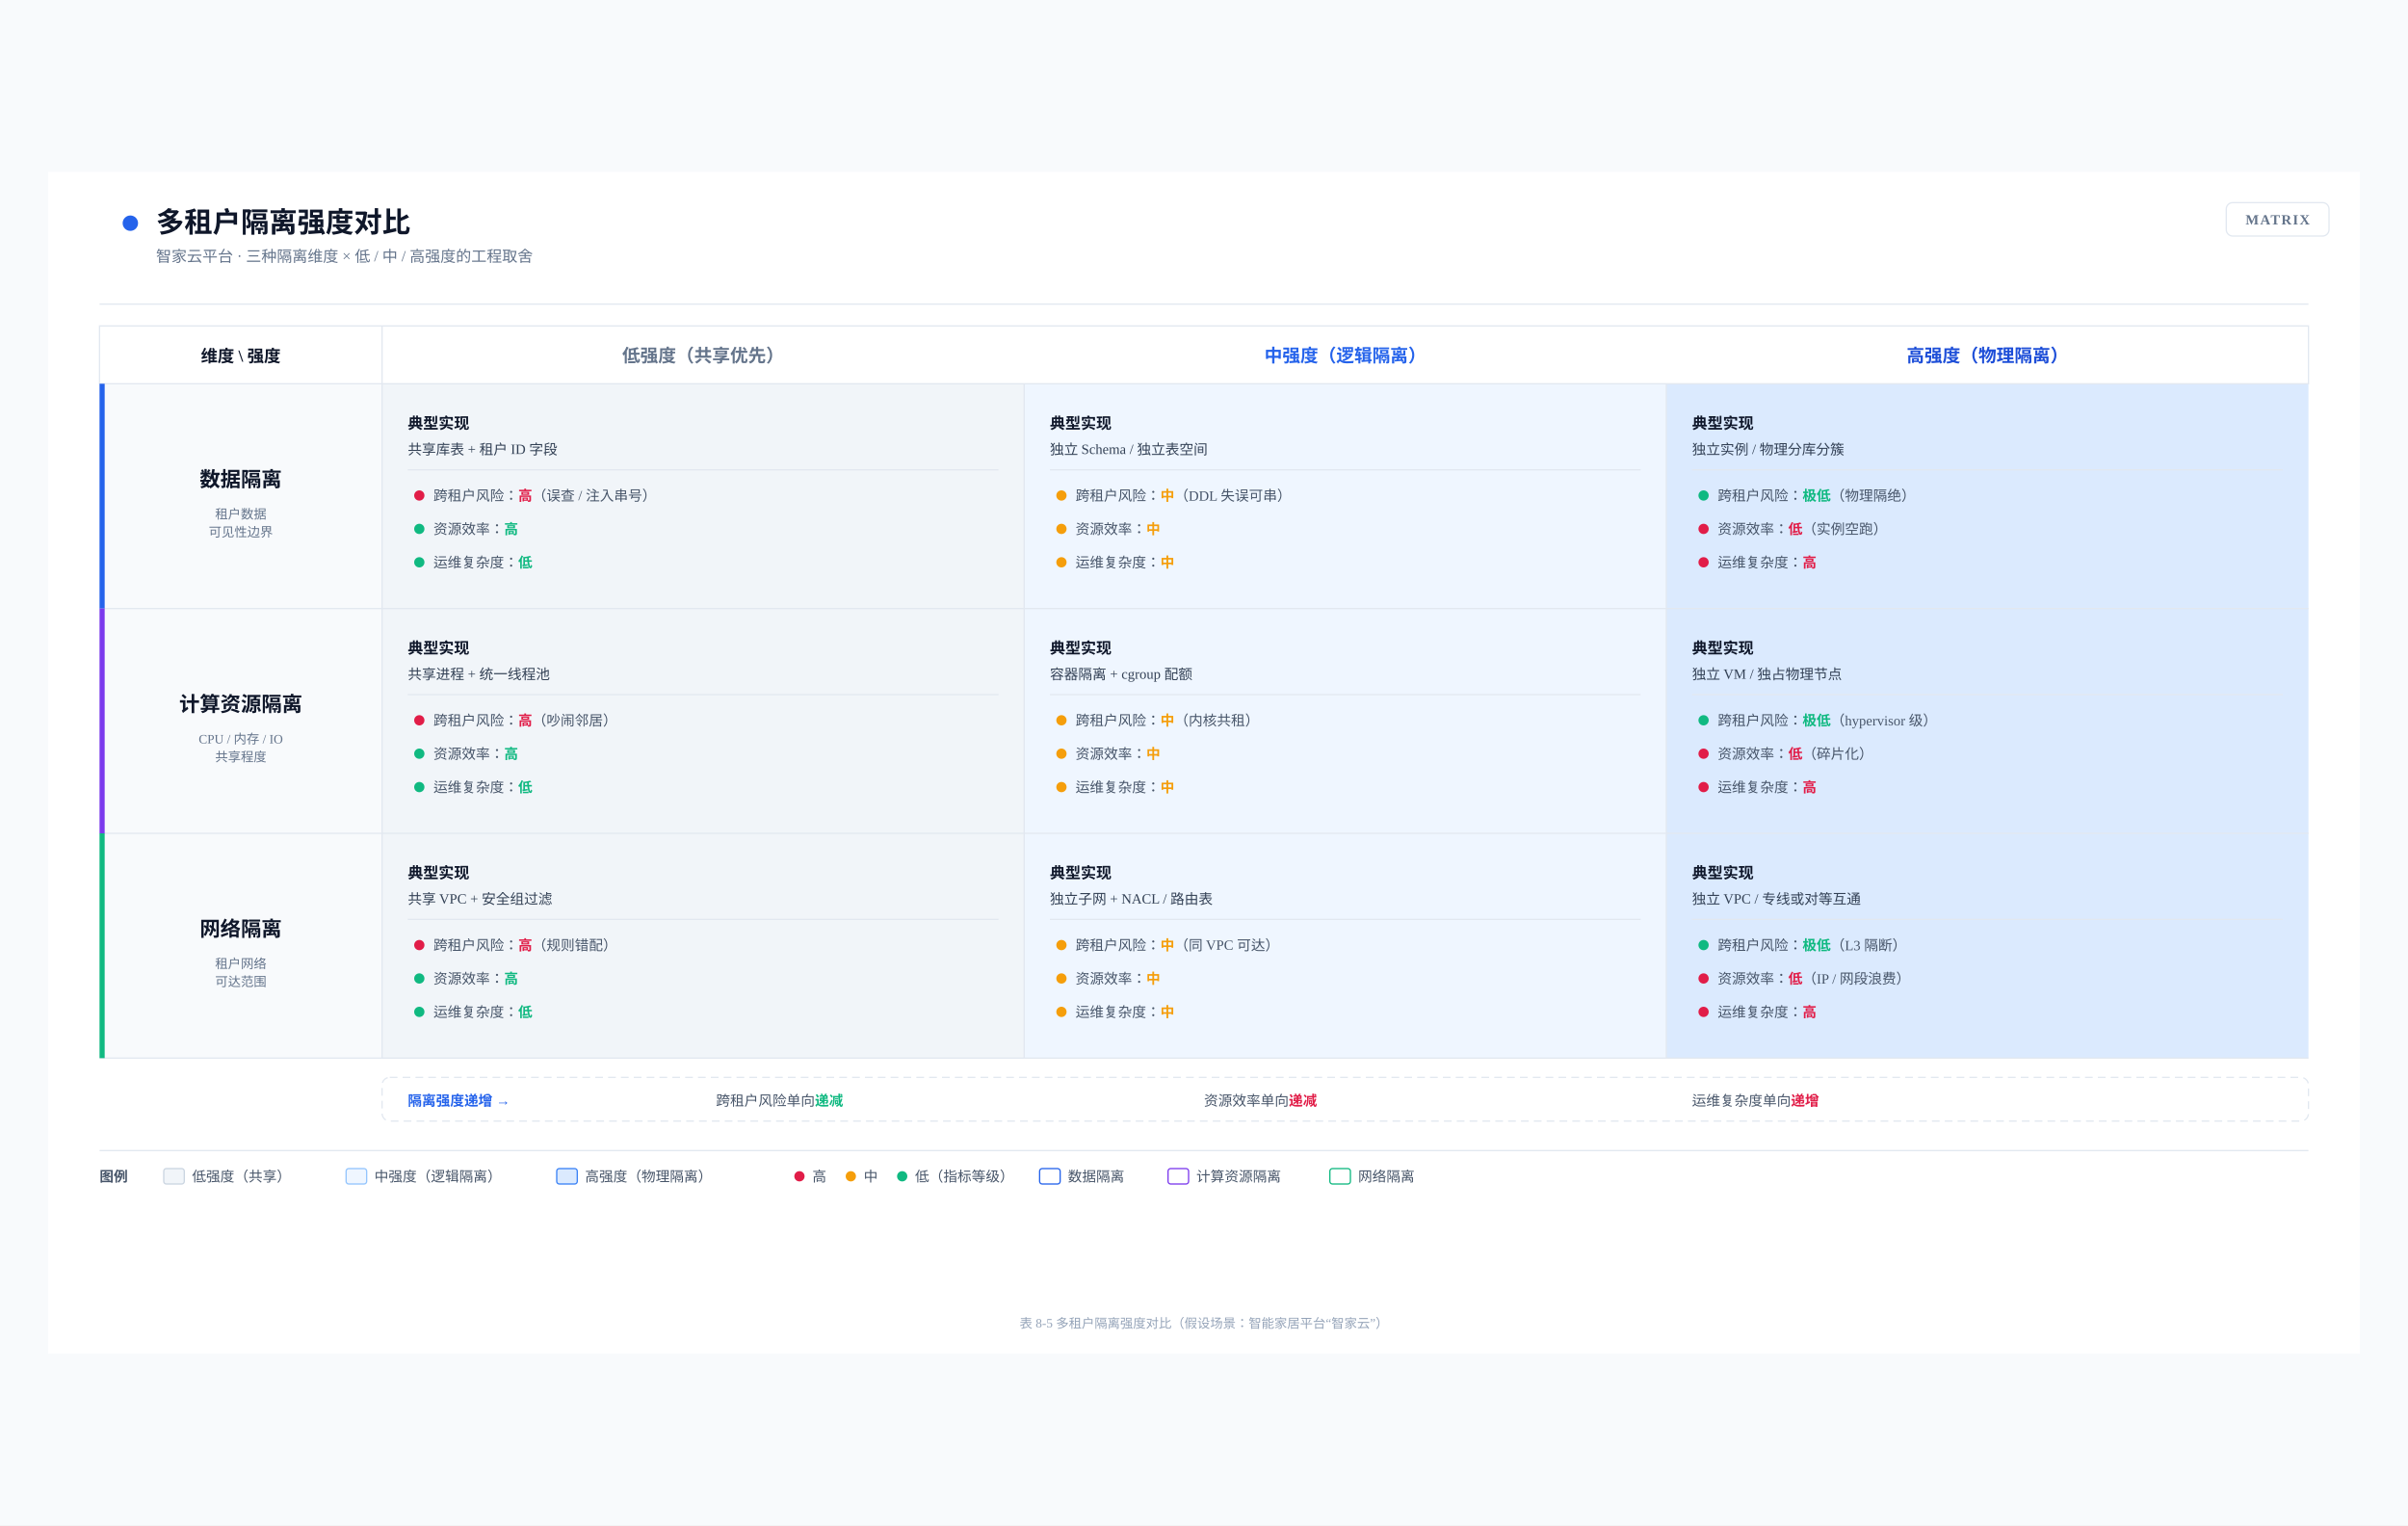
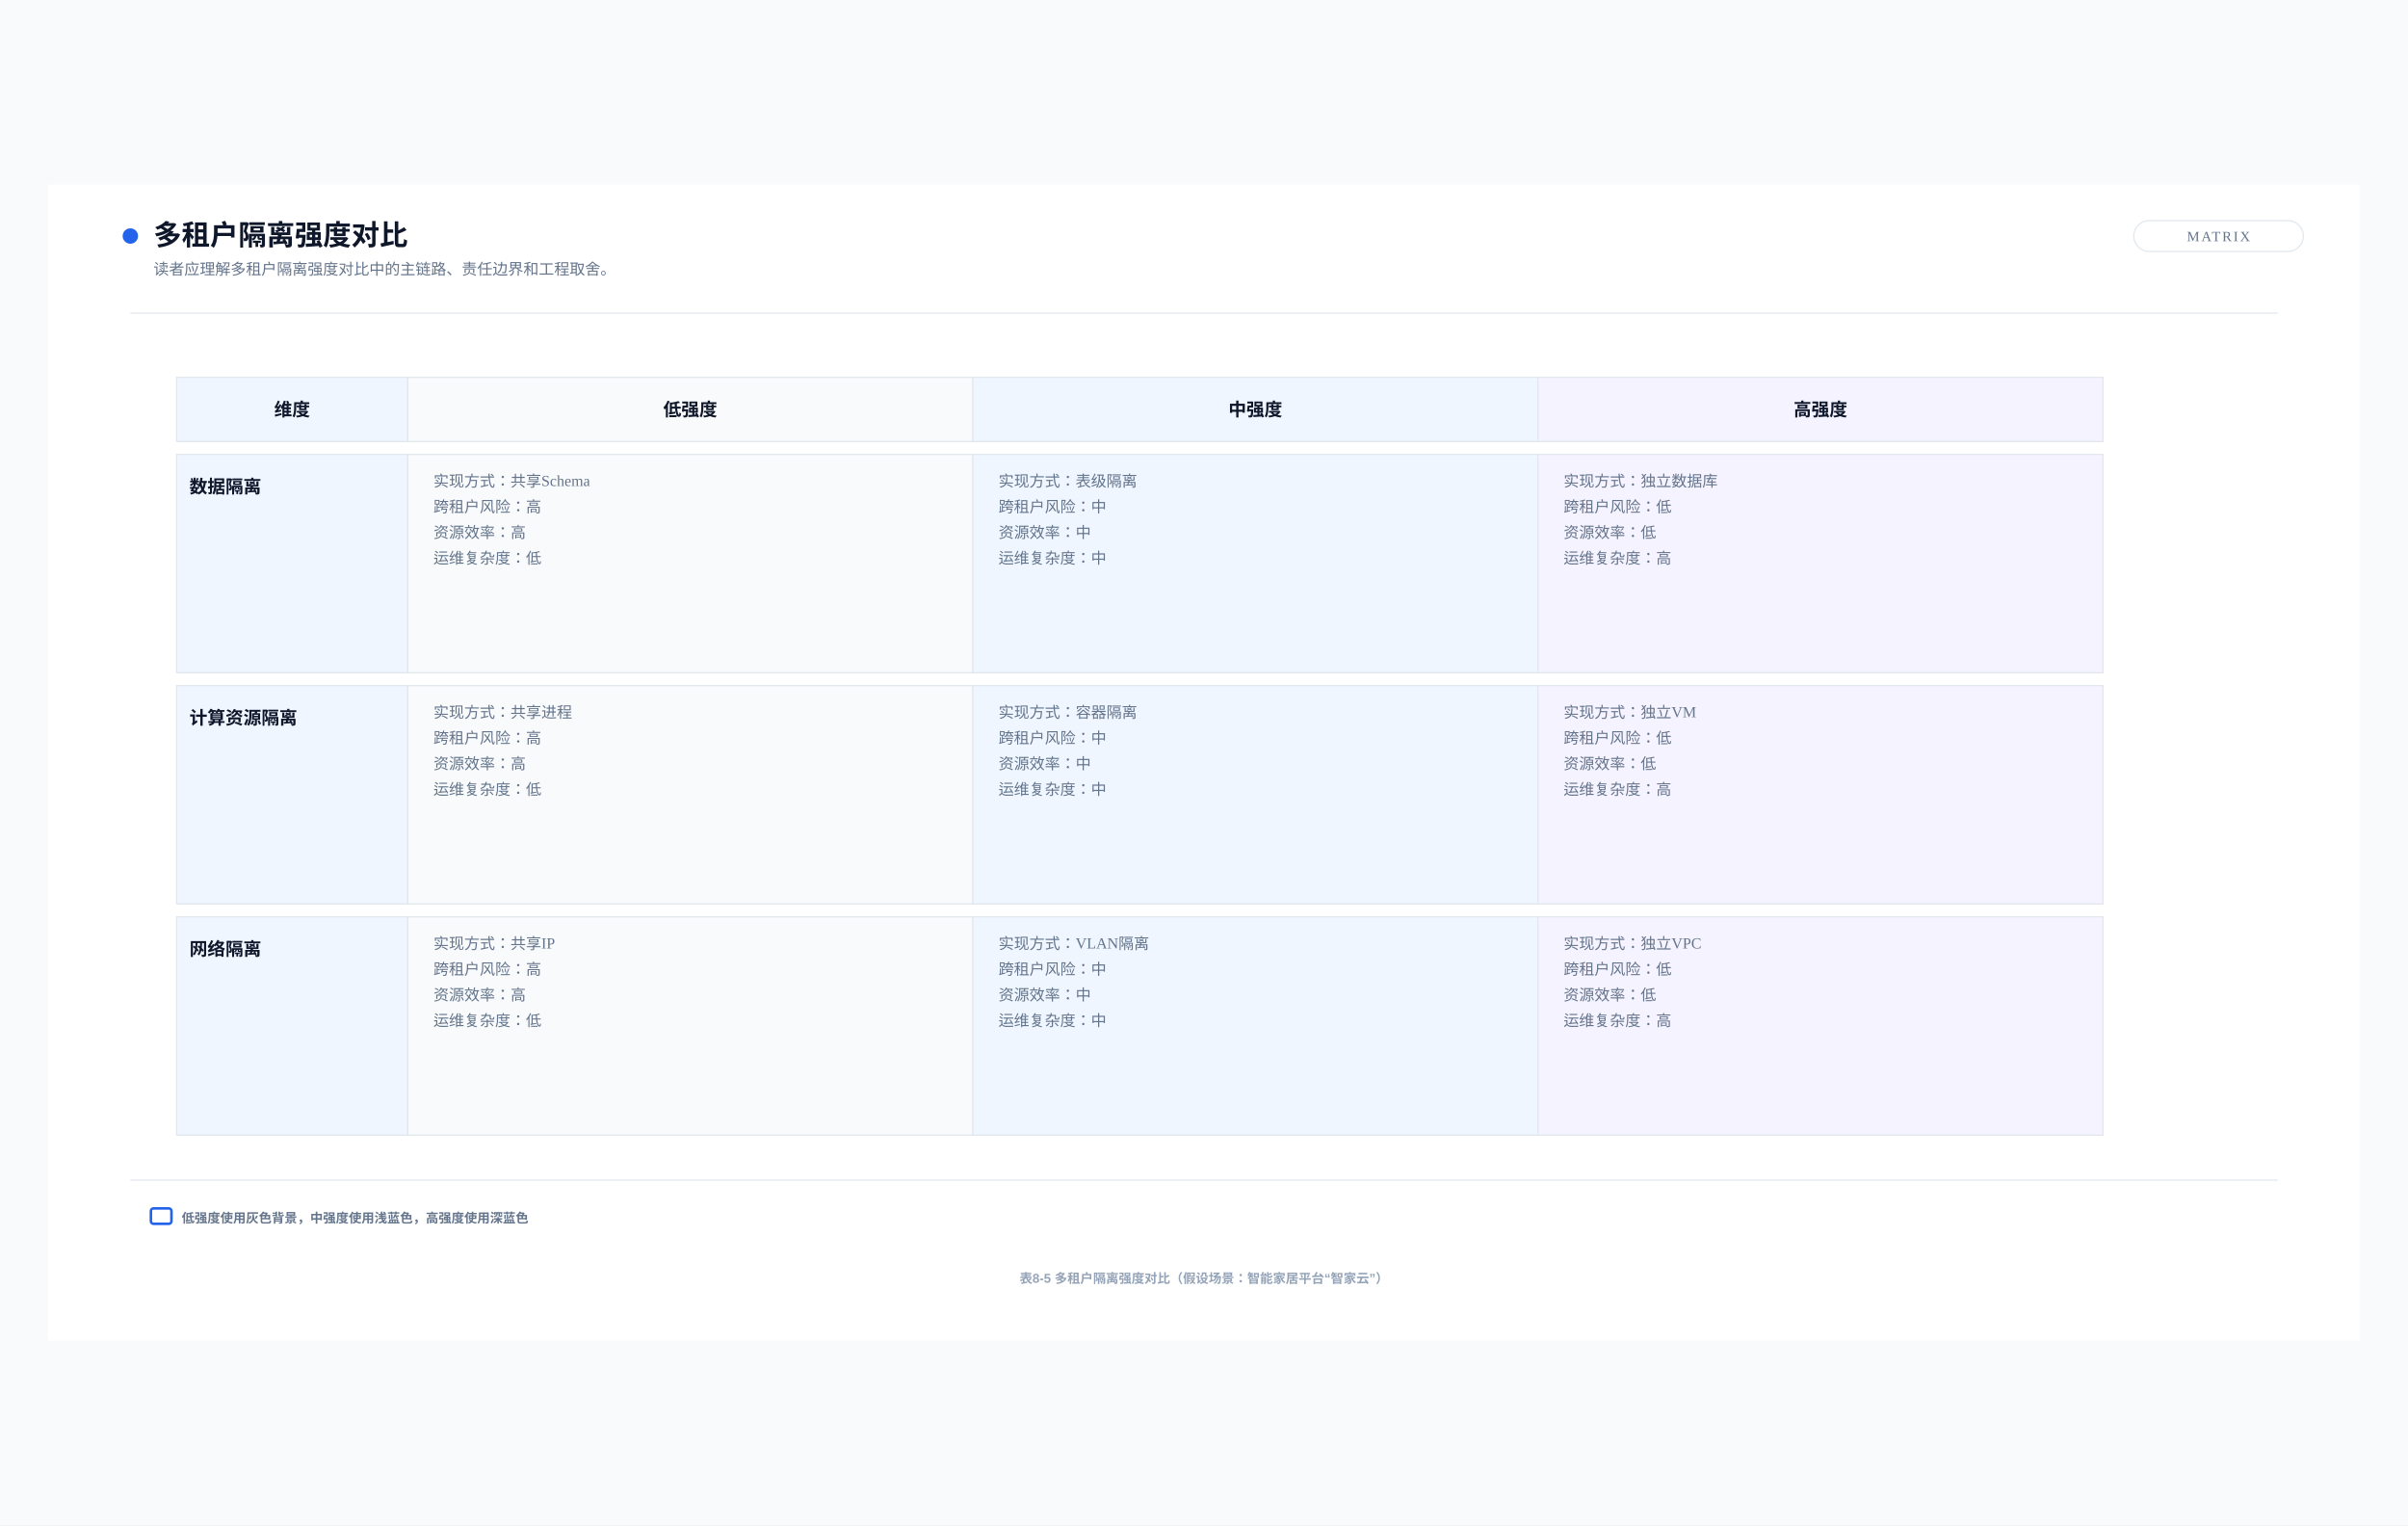
<svg xmlns="http://www.w3.org/2000/svg" width="1200" height="760" viewBox="0 0 1200 760" role="img" aria-labelledby="title desc">
  <rect width="1200" height="760" fill="#F8FAFC" />
-   <svg x="24.000" y="85.600" width="1152.000" height="588.800" viewBox="0 0 1800.000 920.000" preserveAspectRatio="xMidYMid meet">
-     <rect x="0" y="0" width="1800" height="920" fill="#FFFFFF" />
+   <svg x="24.000" y="92.000" width="1152.000" height="576.000" viewBox="0 0 1800.000 900.000" preserveAspectRatio="xMidYMid meet">
    <defs>
-       <marker id="ah-blue" markerWidth="10" markerHeight="7" refX="9" refY="3.5" orient="auto">
-         <polygon points="0 0,10 3.5,0 7" fill="#2563EB" />
+       <marker id="bp-arrow" markerWidth="10" markerHeight="7" refX="9" refY="3.5" orient="auto">
+         <polygon points="0 0, 10 3.5, 0 7" fill="#475569" />
      </marker>
-       <marker id="ah-gray" markerWidth="10" markerHeight="7" refX="9" refY="3.5" orient="auto">
-         <polygon points="0 0,10 3.5,0 7" fill="#64748B" />
+       <marker id="bp-arrow-primary" markerWidth="10" markerHeight="7" refX="9" refY="3.5" orient="auto">
+         <polygon points="0 0, 10 3.5, 0 7" fill="#2563EB" />
      </marker>
    </defs>
+     <rect width="1800" height="900" fill="#FFFFFF" />
    <circle cx="64" cy="40" r="6" fill="#2563EB" />
-     <text x="84" y="47" font-size="22" font-weight="700" fill="#0F172A">多租户隔离强度对比</text>
-     <text x="84" y="70" font-size="12" fill="#64748B">智家云平台 · 三种隔离维度 × 低 / 中 / 高强度的工程取舍</text>
-     <rect x="1696" y="24" width="80" height="26" rx="5" fill="#FFFFFF" stroke="#E2E8F0" />
-     <text x="1736" y="41" font-size="11" font-weight="700" fill="#64748B" text-anchor="middle" letter-spacing="1">MATRIX</text>
-     <line x1="40" y1="103" x2="1760" y2="103" stroke="#E2E8F0" />
-     <rect x="260" y="165" width="500" height="525" fill="#F1F5F9" />
-     <rect x="760" y="165" width="500" height="525" fill="#EFF6FF" />
-     <rect x="1260" y="165" width="500" height="525" fill="#DBEAFE" />
-     <rect x="40" y="165" width="220" height="525" fill="#F8FAFC" />
-     <rect x="40" y="120" width="1720" height="45" fill="#FFFFFF" stroke="#E2E8F0" />
-     <text x="150" y="148" font-size="13" font-weight="700" fill="#0F172A" text-anchor="middle">维度 \ 强度</text>
-     <text x="510" y="148" font-size="14" font-weight="700" fill="#64748B" text-anchor="middle">低强度（共享优先）</text>
-     <text x="1010" y="148" font-size="14" font-weight="700" fill="#2563EB" text-anchor="middle">中强度（逻辑隔离）</text>
-     <text x="1510" y="148" font-size="14" font-weight="700" fill="#1D4ED8" text-anchor="middle">高强度（物理隔离）</text>
-     <line x1="40" y1="340" x2="1760" y2="340" stroke="#E2E8F0" />
-     <line x1="40" y1="515" x2="1760" y2="515" stroke="#E2E8F0" />
-     <line x1="40" y1="690" x2="1760" y2="690" stroke="#E2E8F0" />
-     <line x1="260" y1="120" x2="260" y2="690" stroke="#E2E8F0" />
-     <line x1="760" y1="165" x2="760" y2="690" stroke="#E2E8F0" />
-     <line x1="1260" y1="165" x2="1260" y2="690" stroke="#E2E8F0" />
-     <rect x="40" y="165" width="4" height="175" fill="#2563EB" />
-     <text x="150" y="245" font-size="16" font-weight="700" fill="#0F172A" text-anchor="middle">数据隔离</text>
-     <text x="150" y="270" font-size="10" fill="#64748B" text-anchor="middle">租户数据</text>
-     <text x="150" y="284" font-size="10" fill="#64748B" text-anchor="middle">可见性边界</text>
-     <text x="280" y="200" font-size="12" font-weight="600" fill="#0F172A">典型实现</text>
-     <text x="280" y="220" font-size="11" fill="#334155">共享库表 + 租户 ID 字段</text>
-     <line x1="280" y1="232" x2="740" y2="232" stroke="#E2E8F0" />
-     <circle cx="289" cy="252" r="4" fill="#E11D48" />
-     <text x="300" y="256" font-size="11" fill="#475569">跨租户风险：<tspan font-weight="700" fill="#E11D48">高</tspan>（误查 / 注入串号）</text>
-     <circle cx="289" cy="278" r="4" fill="#10B981" />
-     <text x="300" y="282" font-size="11" fill="#475569">资源效率：<tspan font-weight="700" fill="#10B981">高</tspan>
-     </text>
-     <circle cx="289" cy="304" r="4" fill="#10B981" />
-     <text x="300" y="308" font-size="11" fill="#475569">运维复杂度：<tspan font-weight="700" fill="#10B981">低</tspan>
-     </text>
-     <text x="780" y="200" font-size="12" font-weight="600" fill="#0F172A">典型实现</text>
-     <text x="780" y="220" font-size="11" fill="#334155">独立 Schema / 独立表空间</text>
-     <line x1="780" y1="232" x2="1240" y2="232" stroke="#E2E8F0" />
-     <circle cx="789" cy="252" r="4" fill="#F59E0B" />
-     <text x="800" y="256" font-size="11" fill="#475569">跨租户风险：<tspan font-weight="700" fill="#F59E0B">中</tspan>（DDL 失误可串）</text>
-     <circle cx="789" cy="278" r="4" fill="#F59E0B" />
-     <text x="800" y="282" font-size="11" fill="#475569">资源效率：<tspan font-weight="700" fill="#F59E0B">中</tspan>
-     </text>
-     <circle cx="789" cy="304" r="4" fill="#F59E0B" />
-     <text x="800" y="308" font-size="11" fill="#475569">运维复杂度：<tspan font-weight="700" fill="#F59E0B">中</tspan>
-     </text>
-     <text x="1280" y="200" font-size="12" font-weight="600" fill="#0F172A">典型实现</text>
-     <text x="1280" y="220" font-size="11" fill="#334155">独立实例 / 物理分库分簇</text>
-     <line x1="1280" y1="232" x2="1740" y2="232" stroke="#E2E8F0" />
-     <circle cx="1289" cy="252" r="4" fill="#10B981" />
-     <text x="1300" y="256" font-size="11" fill="#475569">跨租户风险：<tspan font-weight="700" fill="#10B981">极低</tspan>（物理隔绝）</text>
-     <circle cx="1289" cy="278" r="4" fill="#E11D48" />
-     <text x="1300" y="282" font-size="11" fill="#475569">资源效率：<tspan font-weight="700" fill="#E11D48">低</tspan>（实例空跑）</text>
-     <circle cx="1289" cy="304" r="4" fill="#E11D48" />
-     <text x="1300" y="308" font-size="11" fill="#475569">运维复杂度：<tspan font-weight="700" fill="#E11D48">高</tspan>
-     </text>
-     <rect x="40" y="340" width="4" height="175" fill="#7C3AED" />
-     <text x="150" y="420" font-size="16" font-weight="700" fill="#0F172A" text-anchor="middle">计算资源隔离</text>
-     <text x="150" y="445" font-size="10" fill="#64748B" text-anchor="middle">CPU / 内存 / IO</text>
-     <text x="150" y="459" font-size="10" fill="#64748B" text-anchor="middle">共享程度</text>
-     <text x="280" y="375" font-size="12" font-weight="600" fill="#0F172A">典型实现</text>
-     <text x="280" y="395" font-size="11" fill="#334155">共享进程 + 统一线程池</text>
-     <line x1="280" y1="407" x2="740" y2="407" stroke="#E2E8F0" />
-     <circle cx="289" cy="427" r="4" fill="#E11D48" />
-     <text x="300" y="431" font-size="11" fill="#475569">跨租户风险：<tspan font-weight="700" fill="#E11D48">高</tspan>（吵闹邻居）</text>
-     <circle cx="289" cy="453" r="4" fill="#10B981" />
-     <text x="300" y="457" font-size="11" fill="#475569">资源效率：<tspan font-weight="700" fill="#10B981">高</tspan>
-     </text>
-     <circle cx="289" cy="479" r="4" fill="#10B981" />
-     <text x="300" y="483" font-size="11" fill="#475569">运维复杂度：<tspan font-weight="700" fill="#10B981">低</tspan>
-     </text>
-     <text x="780" y="375" font-size="12" font-weight="600" fill="#0F172A">典型实现</text>
-     <text x="780" y="395" font-size="11" fill="#334155">容器隔离 + cgroup 配额</text>
-     <line x1="780" y1="407" x2="1240" y2="407" stroke="#E2E8F0" />
-     <circle cx="789" cy="427" r="4" fill="#F59E0B" />
-     <text x="800" y="431" font-size="11" fill="#475569">跨租户风险：<tspan font-weight="700" fill="#F59E0B">中</tspan>（内核共租）</text>
-     <circle cx="789" cy="453" r="4" fill="#F59E0B" />
-     <text x="800" y="457" font-size="11" fill="#475569">资源效率：<tspan font-weight="700" fill="#F59E0B">中</tspan>
-     </text>
-     <circle cx="789" cy="479" r="4" fill="#F59E0B" />
-     <text x="800" y="483" font-size="11" fill="#475569">运维复杂度：<tspan font-weight="700" fill="#F59E0B">中</tspan>
-     </text>
-     <text x="1280" y="375" font-size="12" font-weight="600" fill="#0F172A">典型实现</text>
-     <text x="1280" y="395" font-size="11" fill="#334155">独立 VM / 独占物理节点</text>
-     <line x1="1280" y1="407" x2="1740" y2="407" stroke="#E2E8F0" />
-     <circle cx="1289" cy="427" r="4" fill="#10B981" />
-     <text x="1300" y="431" font-size="11" fill="#475569">跨租户风险：<tspan font-weight="700" fill="#10B981">极低</tspan>（hypervisor 级）</text>
-     <circle cx="1289" cy="453" r="4" fill="#E11D48" />
-     <text x="1300" y="457" font-size="11" fill="#475569">资源效率：<tspan font-weight="700" fill="#E11D48">低</tspan>（碎片化）</text>
-     <circle cx="1289" cy="479" r="4" fill="#E11D48" />
-     <text x="1300" y="483" font-size="11" fill="#475569">运维复杂度：<tspan font-weight="700" fill="#E11D48">高</tspan>
-     </text>
-     <rect x="40" y="515" width="4" height="175" fill="#10B981" />
-     <text x="150" y="595" font-size="16" font-weight="700" fill="#0F172A" text-anchor="middle">网络隔离</text>
-     <text x="150" y="620" font-size="10" fill="#64748B" text-anchor="middle">租户网络</text>
-     <text x="150" y="634" font-size="10" fill="#64748B" text-anchor="middle">可达范围</text>
-     <text x="280" y="550" font-size="12" font-weight="600" fill="#0F172A">典型实现</text>
-     <text x="280" y="570" font-size="11" fill="#334155">共享 VPC + 安全组过滤</text>
-     <line x1="280" y1="582" x2="740" y2="582" stroke="#E2E8F0" />
-     <circle cx="289" cy="602" r="4" fill="#E11D48" />
-     <text x="300" y="606" font-size="11" fill="#475569">跨租户风险：<tspan font-weight="700" fill="#E11D48">高</tspan>（规则错配）</text>
-     <circle cx="289" cy="628" r="4" fill="#10B981" />
-     <text x="300" y="632" font-size="11" fill="#475569">资源效率：<tspan font-weight="700" fill="#10B981">高</tspan>
-     </text>
-     <circle cx="289" cy="654" r="4" fill="#10B981" />
-     <text x="300" y="658" font-size="11" fill="#475569">运维复杂度：<tspan font-weight="700" fill="#10B981">低</tspan>
-     </text>
-     <text x="780" y="550" font-size="12" font-weight="600" fill="#0F172A">典型实现</text>
-     <text x="780" y="570" font-size="11" fill="#334155">独立子网 + NACL / 路由表</text>
-     <line x1="780" y1="582" x2="1240" y2="582" stroke="#E2E8F0" />
-     <circle cx="789" cy="602" r="4" fill="#F59E0B" />
-     <text x="800" y="606" font-size="11" fill="#475569">跨租户风险：<tspan font-weight="700" fill="#F59E0B">中</tspan>（同 VPC 可达）</text>
-     <circle cx="789" cy="628" r="4" fill="#F59E0B" />
-     <text x="800" y="632" font-size="11" fill="#475569">资源效率：<tspan font-weight="700" fill="#F59E0B">中</tspan>
-     </text>
-     <circle cx="789" cy="654" r="4" fill="#F59E0B" />
-     <text x="800" y="658" font-size="11" fill="#475569">运维复杂度：<tspan font-weight="700" fill="#F59E0B">中</tspan>
-     </text>
-     <text x="1280" y="550" font-size="12" font-weight="600" fill="#0F172A">典型实现</text>
-     <text x="1280" y="570" font-size="11" fill="#334155">独立 VPC / 专线或对等互通</text>
-     <line x1="1280" y1="582" x2="1740" y2="582" stroke="#E2E8F0" />
-     <circle cx="1289" cy="602" r="4" fill="#10B981" />
-     <text x="1300" y="606" font-size="11" fill="#475569">跨租户风险：<tspan font-weight="700" fill="#10B981">极低</tspan>（L3 隔断）</text>
-     <circle cx="1289" cy="628" r="4" fill="#E11D48" />
-     <text x="1300" y="632" font-size="11" fill="#475569">资源效率：<tspan font-weight="700" fill="#E11D48">低</tspan>（IP / 网段浪费）</text>
-     <circle cx="1289" cy="654" r="4" fill="#E11D48" />
-     <text x="1300" y="658" font-size="11" fill="#475569">运维复杂度：<tspan font-weight="700" fill="#E11D48">高</tspan>
-     </text>
-     <rect x="260" y="705" width="1500" height="34" fill="#FFFFFF" stroke="#E2E8F0" stroke-dasharray="6 4" rx="6" />
-     <text x="280" y="727" font-size="11" font-weight="700" fill="#2563EB">隔离强度递增 →</text>
-     <text x="520" y="727" font-size="11" fill="#475569">跨租户风险单向<tspan font-weight="700" fill="#10B981">递减</tspan>
-     </text>
-     <text x="900" y="727" font-size="11" fill="#475569">资源效率单向<tspan font-weight="700" fill="#E11D48">递减</tspan>
-     </text>
-     <text x="1280" y="727" font-size="11" fill="#475569">运维复杂度单向<tspan font-weight="700" fill="#E11D48">递增</tspan>
-     </text>
-     <line x1="260" y1="722" x2="1750" y2="722" stroke="#2563EB" stroke-width="0" />
-     <line x1="40" y1="762" x2="1760" y2="762" stroke="#E2E8F0" />
-     <text x="40" y="786" font-size="11" font-weight="700" fill="#475569">图例</text>
-     <rect x="90" y="776" width="16" height="12" rx="2" fill="#F1F5F9" stroke="#CBD5E1" />
-     <text x="112" y="786" font-size="11" fill="#475569">低强度（共享）</text>
-     <rect x="232" y="776" width="16" height="12" rx="2" fill="#EFF6FF" stroke="#93C5FD" />
-     <text x="254" y="786" font-size="11" fill="#475569">中强度（逻辑隔离）</text>
-     <rect x="396" y="776" width="16" height="12" rx="2" fill="#DBEAFE" stroke="#3B82F6" />
-     <text x="418" y="786" font-size="11" fill="#475569">高强度（物理隔离）</text>
-     <circle cx="585" cy="782" r="4" fill="#E11D48" />
-     <text x="595" y="786" font-size="11" fill="#475569">高</text>
-     <circle cx="625" cy="782" r="4" fill="#F59E0B" />
-     <text x="635" y="786" font-size="11" fill="#475569">中</text>
-     <circle cx="665" cy="782" r="4" fill="#10B981" />
-     <text x="675" y="786" font-size="11" fill="#475569">低（指标等级）</text>
-     <rect x="772" y="776" width="16" height="12" rx="2" fill="#FFFFFF" stroke="#2563EB" />
-     <text x="794" y="786" font-size="11" fill="#475569">数据隔离</text>
-     <rect x="872" y="776" width="16" height="12" rx="2" fill="#FFFFFF" stroke="#7C3AED" />
-     <text x="894" y="786" font-size="11" fill="#475569">计算资源隔离</text>
-     <rect x="998" y="776" width="16" height="12" rx="2" fill="#FFFFFF" stroke="#10B981" />
-     <text x="1020" y="786" font-size="11" fill="#475569">网络隔离</text>
-     <text x="900" y="900" font-size="10" fill="#94A3B8" text-anchor="middle">表 8-5 多租户隔离强度对比（假设场景：智能家居平台“智家云”）</text>
+     <text x="82" y="47" fill="#0F172A" font-size="22" font-weight="700">多租户隔离强度对比</text>
+     <text x="82" y="70" fill="#64748B" font-size="12">读者应理解多租户隔离强度对比中的主链路、责任边界和工程取舍。</text>
+     <rect x="1624" y="28" width="132" height="24" rx="12" fill="#FFFFFF" stroke="#E2E8F0" />
+     <text x="1690" y="44" fill="#64748B" font-size="11" text-anchor="middle" letter-spacing="1.4">MATRIX</text>
+     <line x1="64" y1="100" x2="1736" y2="100" stroke="#E2E8F0" />
+     <g data-layout="matrix">
+       <rect x="100" y="150" width="180" height="50" fill="#EFF6FF" stroke="#E2E8F0" stroke-width="1" />
+       <text x="190" y="180" fill="#0F172A" font-size="14" font-weight="600" text-anchor="middle">维度</text>
+       <rect x="280" y="150" width="440" height="50" fill="#F8FAFC" stroke="#E2E8F0" stroke-width="1" />
+       <text x="500" y="180" fill="#0F172A" font-size="14" font-weight="600" text-anchor="middle">低强度</text>
+       <rect x="720" y="150" width="440" height="50" fill="#EFF6FF" stroke="#E2E8F0" stroke-width="1" />
+       <text x="940" y="180" fill="#0F172A" font-size="14" font-weight="600" text-anchor="middle">中强度</text>
+       <rect x="1160" y="150" width="440" height="50" fill="#F5F3FF" stroke="#E2E8F0" stroke-width="1" />
+       <text x="1380" y="180" fill="#0F172A" font-size="14" font-weight="600" text-anchor="middle">高强度</text>
+       <rect x="100" y="210" width="180" height="170" fill="#EFF6FF" stroke="#E2E8F0" stroke-width="1" />
+       <text x="110" y="240" fill="#0F172A" font-size="14" font-weight="700">数据隔离</text>
+       <rect x="280" y="210" width="440" height="170" fill="#F8FAFC" stroke="#E2E8F0" stroke-width="1" />
+       <text x="300" y="235" fill="#64748B" font-size="12">实现方式：共享Schema</text>
+       <text x="300" y="255" fill="#64748B" font-size="12">跨租户风险：高</text>
+       <text x="300" y="275" fill="#64748B" font-size="12">资源效率：高</text>
+       <text x="300" y="295" fill="#64748B" font-size="12">运维复杂度：低</text>
+       <rect x="720" y="210" width="440" height="170" fill="#EFF6FF" stroke="#E2E8F0" stroke-width="1" />
+       <text x="740" y="235" fill="#64748B" font-size="12">实现方式：表级隔离</text>
+       <text x="740" y="255" fill="#64748B" font-size="12">跨租户风险：中</text>
+       <text x="740" y="275" fill="#64748B" font-size="12">资源效率：中</text>
+       <text x="740" y="295" fill="#64748B" font-size="12">运维复杂度：中</text>
+       <rect x="1160" y="210" width="440" height="170" fill="#F5F3FF" stroke="#E2E8F0" stroke-width="1" />
+       <text x="1180" y="235" fill="#64748B" font-size="12">实现方式：独立数据库</text>
+       <text x="1180" y="255" fill="#64748B" font-size="12">跨租户风险：低</text>
+       <text x="1180" y="275" fill="#64748B" font-size="12">资源效率：低</text>
+       <text x="1180" y="295" fill="#64748B" font-size="12">运维复杂度：高</text>
+       <rect x="100" y="390" width="180" height="170" fill="#EFF6FF" stroke="#E2E8F0" stroke-width="1" />
+       <text x="110" y="420" fill="#0F172A" font-size="14" font-weight="700">计算资源隔离</text>
+       <rect x="280" y="390" width="440" height="170" fill="#F8FAFC" stroke="#E2E8F0" stroke-width="1" />
+       <text x="300" y="415" fill="#64748B" font-size="12">实现方式：共享进程</text>
+       <text x="300" y="435" fill="#64748B" font-size="12">跨租户风险：高</text>
+       <text x="300" y="455" fill="#64748B" font-size="12">资源效率：高</text>
+       <text x="300" y="475" fill="#64748B" font-size="12">运维复杂度：低</text>
+       <rect x="720" y="390" width="440" height="170" fill="#EFF6FF" stroke="#E2E8F0" stroke-width="1" />
+       <text x="740" y="415" fill="#64748B" font-size="12">实现方式：容器隔离</text>
+       <text x="740" y="435" fill="#64748B" font-size="12">跨租户风险：中</text>
+       <text x="740" y="455" fill="#64748B" font-size="12">资源效率：中</text>
+       <text x="740" y="475" fill="#64748B" font-size="12">运维复杂度：中</text>
+       <rect x="1160" y="390" width="440" height="170" fill="#F5F3FF" stroke="#E2E8F0" stroke-width="1" />
+       <text x="1180" y="415" fill="#64748B" font-size="12">实现方式：独立VM</text>
+       <text x="1180" y="435" fill="#64748B" font-size="12">跨租户风险：低</text>
+       <text x="1180" y="455" fill="#64748B" font-size="12">资源效率：低</text>
+       <text x="1180" y="475" fill="#64748B" font-size="12">运维复杂度：高</text>
+       <rect x="100" y="570" width="180" height="170" fill="#EFF6FF" stroke="#E2E8F0" stroke-width="1" />
+       <text x="110" y="600" fill="#0F172A" font-size="14" font-weight="700">网络隔离</text>
+       <rect x="280" y="570" width="440" height="170" fill="#F8FAFC" stroke="#E2E8F0" stroke-width="1" />
+       <text x="300" y="595" fill="#64748B" font-size="12">实现方式：共享IP</text>
+       <text x="300" y="615" fill="#64748B" font-size="12">跨租户风险：高</text>
+       <text x="300" y="635" fill="#64748B" font-size="12">资源效率：高</text>
+       <text x="300" y="655" fill="#64748B" font-size="12">运维复杂度：低</text>
+       <rect x="720" y="570" width="440" height="170" fill="#EFF6FF" stroke="#E2E8F0" stroke-width="1" />
+       <text x="740" y="595" fill="#64748B" font-size="12">实现方式：VLAN隔离</text>
+       <text x="740" y="615" fill="#64748B" font-size="12">跨租户风险：中</text>
+       <text x="740" y="635" fill="#64748B" font-size="12">资源效率：中</text>
+       <text x="740" y="655" fill="#64748B" font-size="12">运维复杂度：中</text>
+       <rect x="1160" y="570" width="440" height="170" fill="#F5F3FF" stroke="#E2E8F0" stroke-width="1" />
+       <text x="1180" y="595" fill="#64748B" font-size="12">实现方式：独立VPC</text>
+       <text x="1180" y="615" fill="#64748B" font-size="12">跨租户风险：低</text>
+       <text x="1180" y="635" fill="#64748B" font-size="12">资源效率：低</text>
+       <text x="1180" y="655" fill="#64748B" font-size="12">运维复杂度：高</text>
+     </g>
+     <line x1="64" y1="775" x2="1736" y2="775" stroke="#E2E8F0" />
+     <rect x="80" y="797" width="16" height="12" rx="2" fill="#FFFFFF" stroke="#2563EB" stroke-width="2" />
+     <text x="104" y="808" fill="#64748B" font-size="10" font-family="Arial, 'PingFang SC', 'Microsoft YaHei', sans-serif" font-weight="600" text-anchor="start">低强度使用灰色背景，中强度使用浅蓝色，高强度使用深蓝色</text>
+     <text x="900" y="855" fill="#94A3B8" font-size="10" font-family="Arial, 'PingFang SC', 'Microsoft YaHei', sans-serif" font-weight="600" text-anchor="middle">表8-5 多租户隔离强度对比（假设场景：智能家居平台“智家云”）</text>
  </svg>
</svg>
